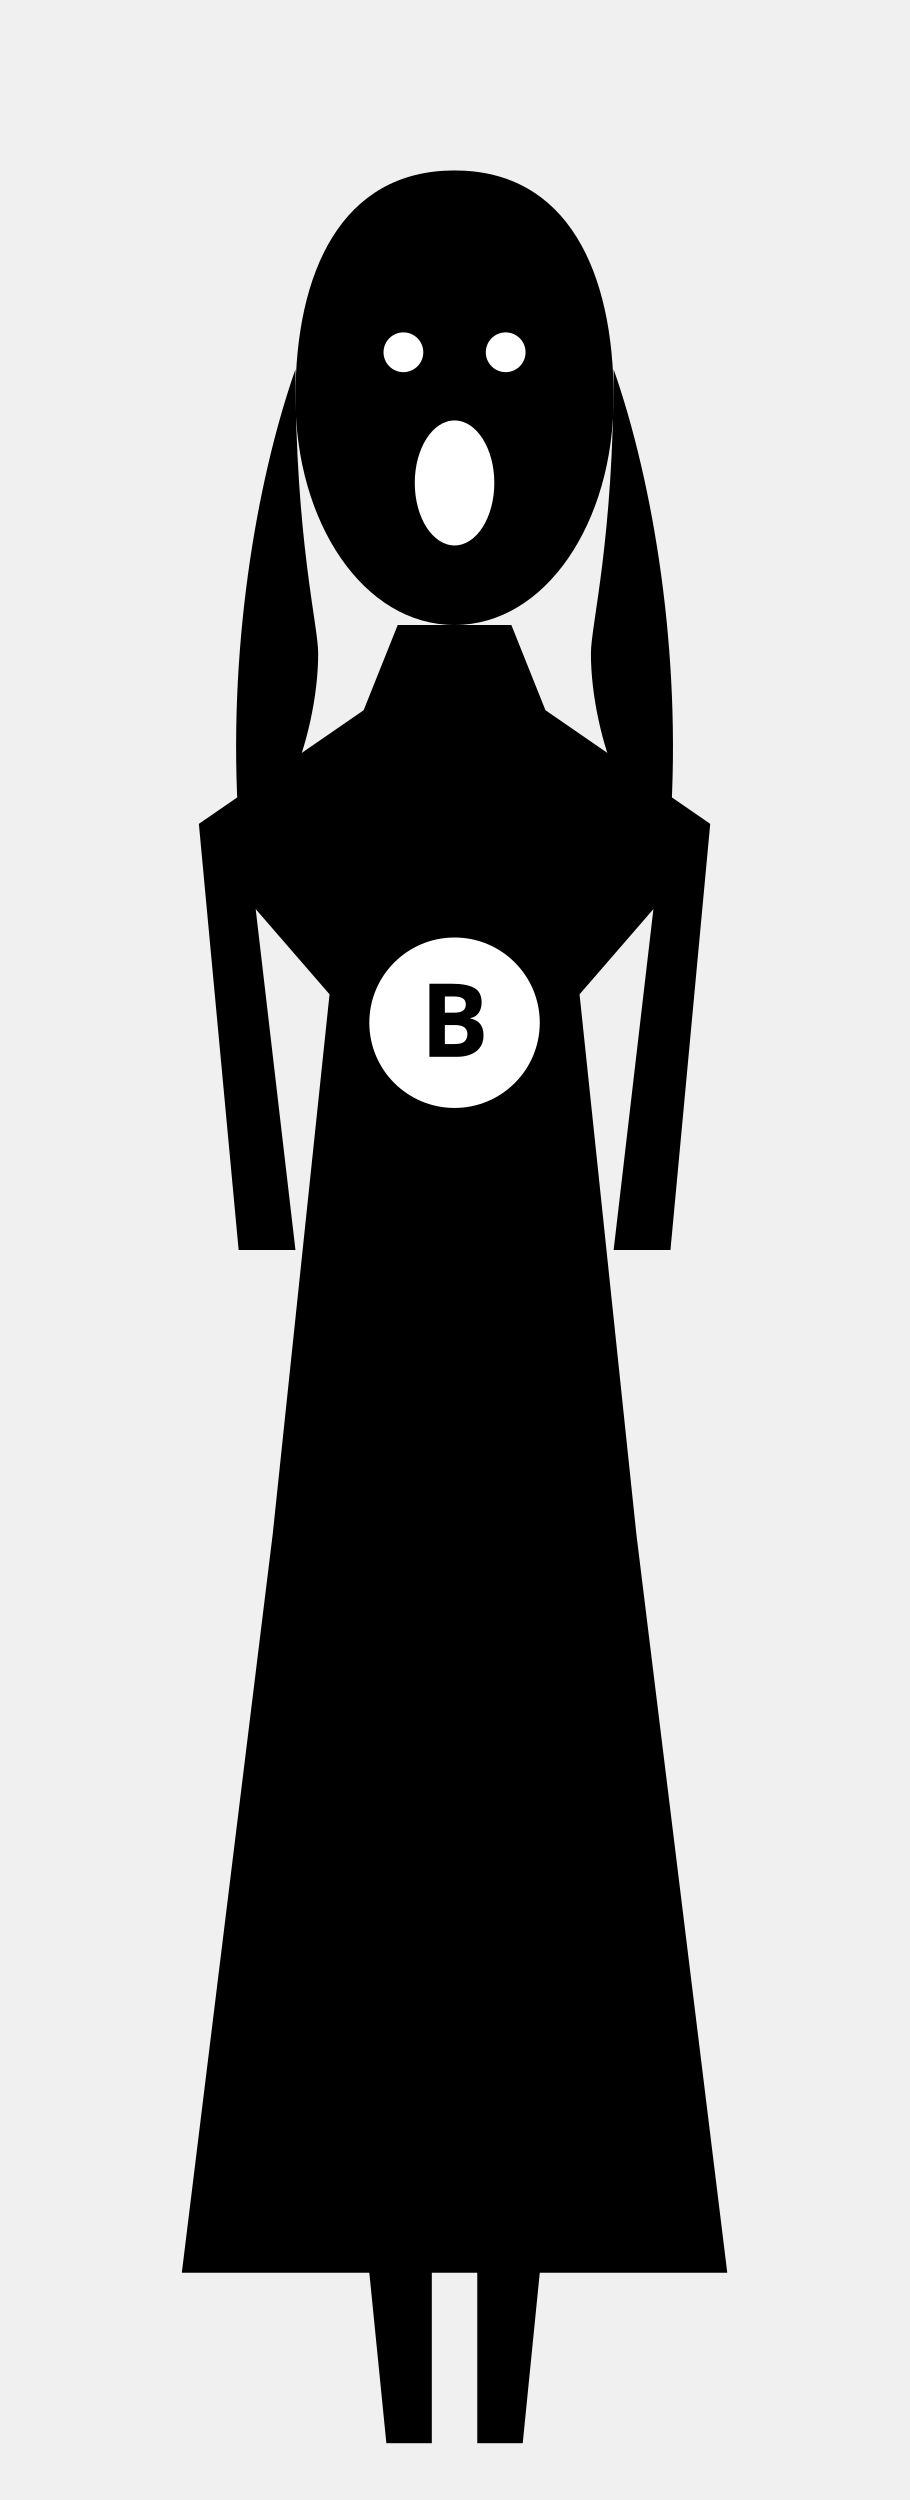
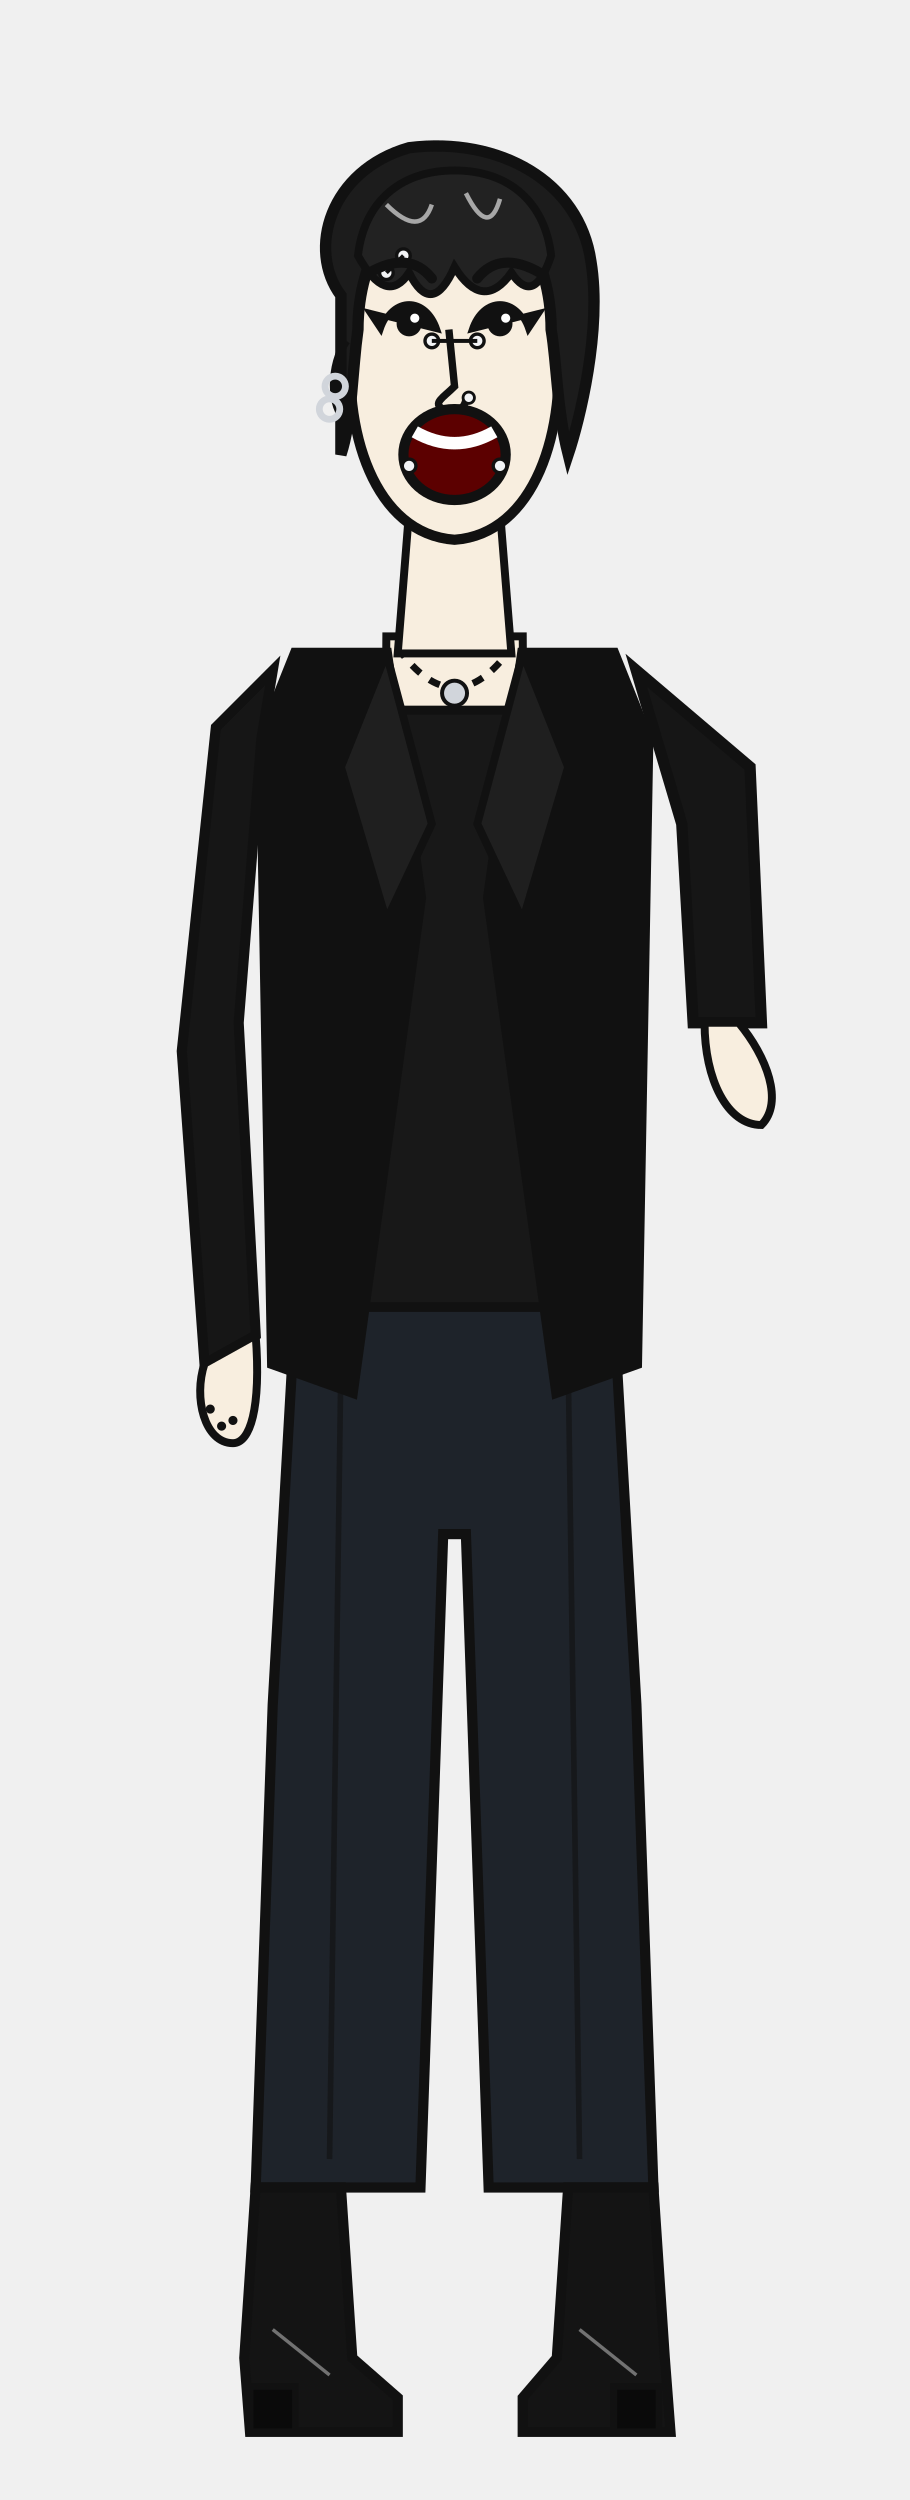
- <svg xmlns="http://www.w3.org/2000/svg" viewBox="0 0 160 440" width="160" height="440">
-   <path d="M80,30 C60,30 52,48 52,70 C52,92 64,110 80,110 C96,110 108,92 108,70 C108,48 100,30 80,30 Z" fill="#000000" />
-   <path d="M52,65 C45,85 40,115 42,145 C48,150 56,130 56,115 C56,110 52,95 52,65 Z" fill="#000000" />
-   <path d="M108,65 C115,85 120,115 118,145 C112,150 104,130 104,115 C104,110 108,95 108,65 Z" fill="#000000" />
-   <path d="M70,110 L90,110 L96,125 L125,145 L118,220 L108,220 L115,160 L102,175 L112,270 L128,400 L95,400 L92,430 L84,430 L84,400 L76,400 L76,430 L68,430 L65,400 L32,400 L48,270 L58,175 L45,160 L52,220 L42,220 L35,145 L64,125 Z" fill="#000000" />
-   <circle cx="80" cy="180" r="16" fill="#ffffff" stroke="#000000" stroke-width="2" />
-   <text x="80" y="186" font-family="sans-serif" font-size="18" font-weight="bold" fill="#000000" text-anchor="middle">B</text>
-   <circle cx="71" cy="62" r="3.5" fill="#ffffff" />
-   <circle cx="89" cy="62" r="3.5" fill="#ffffff" />
-   <ellipse cx="80" cy="85" rx="7" ry="11" fill="#ffffff" />
+ <svg xmlns="http://www.w3.org/2000/svg" viewBox="0 0 160 440" width="160" height="440" class="character-billi character-pose-shouting">
+   <path class="billi-pants" d="M 52 230 L 108 230 L 112 300 L 115 385 L 86 385 L 82 270 L 78 270 L 74 385 L 45 385 L 48 300 Z" fill="#1e232a" stroke="#111111" stroke-width="1.8" />
+   <line x1="60" y1="240" x2="58" y2="380" stroke="#111111" stroke-width="1.0" opacity="0.6" />
+   <line x1="100" y1="240" x2="102" y2="380" stroke="#111111" stroke-width="1.0" opacity="0.6" />
+   <path class="billi-boot-left" d="M 45 385 L 60 385 L 62 415 L 70 422 L 70 428 L 44 428 L 43 415 Z" fill="#141414" stroke="#111111" stroke-width="1.8" />
+   <rect x="44" y="420" width="8" height="8" fill="#0a0a0a" stroke="#111111" stroke-width="1.2" />
+   <line x1="48" y1="410" x2="58" y2="418" stroke="#ffffff" stroke-width="0.6" opacity="0.4" />
+   <path class="billi-boot-right" d="M 100 385 L 115 385 L 117 415 L 118 428 L 92 428 L 92 422 L 98 415 Z" fill="#141414" stroke="#111111" stroke-width="1.8" />
+   <rect x="108" y="420" width="8" height="8" fill="#0a0a0a" stroke="#111111" stroke-width="1.2" />
+   <line x1="102" y1="410" x2="112" y2="418" stroke="#ffffff" stroke-width="0.6" opacity="0.4" />
+   <path class="billi-skin-chest" d="M 68 112 L 92 112 C 92 125 94 140 80 148 C 66 140 68 125 68 112 Z" fill="#f8eedf" stroke="#111111" stroke-width="1.4" />
+   <g class="billi-tattoo-mariposa" transform="translate(80, 134) scale(0.7)">
+     <ellipse cx="0" cy="0" rx="2" ry="7" fill="#111111" />
+     <circle cx="0" cy="-8" r="1.8" fill="#111111" />
+     <path d="M 0 -9 Q -3 -13 -6 -12 M 0 -9 Q 3 -13 6 -12" fill="none" stroke="#111111" stroke-width="0.8" />
+     <path d="M -2 -4 C -12 -14 -22 -12 -24 -2 C -24 6 -14 8 -2 2 Z" fill="#1c1c1c" stroke="#111111" stroke-width="1.0" />
+     <path d="M 2 -4 C 12 -14 22 -12 24 -2 C 24 6 14 8 2 2 Z" fill="#1c1c1c" stroke="#111111" stroke-width="1.0" />
+     <line x1="-5" y1="-3" x2="-16" y2="-6" stroke="#ffffff" stroke-width="0.5" opacity="0.7" />
+     <line x1="-4" y1="0" x2="-14" y2="2" stroke="#ffffff" stroke-width="0.5" opacity="0.7" />
+     <line x1="5" y1="-3" x2="16" y2="-6" stroke="#ffffff" stroke-width="0.5" opacity="0.7" />
+     <line x1="4" y1="0" x2="14" y2="2" stroke="#ffffff" stroke-width="0.5" opacity="0.7" />
+     <path d="M -2 2 C -10 6 -14 14 -8 18 C -2 18 -1 10 -1 4 Z" fill="#1c1c1c" stroke="#111111" stroke-width="0.9" />
+     <path d="M 2 2 C 10 6 14 14 8 18 C 2 18 1 10 1 4 Z" fill="#1c1c1c" stroke="#111111" stroke-width="0.9" />
+   </g>
+   <path d="M 70 114 Q 80 128 90 114" fill="none" stroke="#111111" stroke-width="1.2" stroke-dasharray="2,2" />
+   <circle cx="80" cy="122" r="2.2" fill="#d1d5db" stroke="#111111" stroke-width="0.7" />
+   <path class="billi-shirt" d="M 64 125 L 96 125 L 98 230 L 62 230 Z" fill="#181818" stroke="#111111" stroke-width="1.6" />
+   <path class="billi-blazer-body" d="M 52 115 L 68 115 L 74 158 L 62 245 L 48 240 L 46 130 Z" fill="#111111" stroke="#111111" stroke-width="2.0" />
+   <path class="billi-blazer-body-right" d="M 108 115 L 92 115 L 86 158 L 98 245 L 112 240 L 114 130 Z" fill="#111111" stroke="#111111" stroke-width="2.0" />
+   <polygon points="68,115 76,145 68,162 60,135" fill="#1f1f1f" stroke="#111111" stroke-width="1.4" />
+   <polygon points="92,115 84,145 92,162 100,135" fill="#1f1f1f" stroke="#111111" stroke-width="1.4" />
+   <path class="billi-arm-left" d="M 48 118 L 38 128 L 32 185 L 36 240 L 45 235 L 42 180 L 46 130 Z" fill="#161616" stroke="#111111" stroke-width="1.8" />
+   <path class="billi-hand-left" d="M 36 240 C 34 246 36 254 41 254 C 44 254 46 248 45 235 Z" fill="#f8eedf" stroke="#111111" stroke-width="1.4" />
+   <circle cx="37" cy="248" r="0.8" fill="#111111" />
+   <circle cx="39" cy="251" r="0.8" fill="#111111" />
+   <circle cx="41" cy="250" r="0.8" fill="#111111" />
+   <path class="billi-arm-right" d="M 112 118 L 132 135 L 134 180 L 122 180 L 120 145 Z" fill="#161616" stroke="#111111" stroke-width="2.0" />
+   <path class="billi-hand-right-shouting" d="M 130 180 C 135 186 138 194 134 198 C 128 198 124 190 124 180 Z" fill="#f8eedf" stroke="#111111" stroke-width="1.4" />
+   <path class="billi-neck" d="M 72 90 L 88 90 L 90 115 L 70 115 Z" fill="#f8eedf" stroke="#111111" stroke-width="1.4" />
+   <path class="billi-face" d="M 62 58 C 60 76 66 94 80 95 C 94 94 100 76 98 58 C 98 42 90 35 80 35 C 70 35 62 42 62 58 Z" fill="#f8eedf" stroke="#111111" stroke-width="1.8" />
+   <path class="billi-hair-back" d="M 60 52 C 54 44 58 30 72 26 C 88 24 102 32 104 46 C 106 58 102 74 100 80 C 98 72 98 64 97 58 C 97 45 90 34 80 34 C 70 34 63 45 63 58 C 62 65 62 74 60 80 Z" fill="#1c1c1c" stroke="#111111" stroke-width="2.0" />
+   <path class="billi-hair-bangs" d="M 63 45 Q 68 54 72 48 Q 76 56 80 47 Q 85 55 90 48 Q 94 54 97 45 C 96 36 90 30 80 30 C 70 30 64 36 63 45 Z" fill="#222222" stroke="#111111" stroke-width="1.4" />
+   <path d="M 68 36 Q 74 42 76 36 M 82 34 Q 86 42 88 35" fill="none" stroke="#ffffff" stroke-width="0.8" opacity="0.6" />
+   <path d="M 61 60 C 58 64 58 72 61 74" fill="none" stroke="#111111" stroke-width="1.4" />
+   <circle cx="59" cy="68" r="1.8" fill="none" stroke="#d1d5db" stroke-width="1.2" />
+   <circle cx="58" cy="72" r="1.8" fill="none" stroke="#d1d5db" stroke-width="1.2" />
+   <circle class="piercing-eyebrow" cx="68" cy="48" r="1.2" fill="#f3f4f6" stroke="#111111" stroke-width="0.6" />
+   <circle class="piercing-eyebrow" cx="71" cy="45" r="1.2" fill="#f3f4f6" stroke="#111111" stroke-width="0.6" />
+   <line x1="68" y1="48" x2="71" y2="45" stroke="#111111" stroke-width="0.7" />
+   <circle class="piercing-bridge" cx="76" cy="60" r="1.2" fill="#f3f4f6" stroke="#111111" stroke-width="0.6" />
+   <circle class="piercing-bridge" cx="84" cy="60" r="1.2" fill="#f3f4f6" stroke="#111111" stroke-width="0.6" />
+   <line x1="76" y1="60" x2="84" y2="60" stroke="#111111" stroke-width="0.7" />
+   <path d="M 79 58 L 80 68 C 78 70 76 71 78 72 C 80 73 82 72 82 70" fill="none" stroke="#111111" stroke-width="1.3" />
+   <circle class="piercing-nostril" cx="82.5" cy="70" r="1.0" fill="#f3f4f6" stroke="#111111" stroke-width="0.5" />
+   <path d="M 65 48 Q 72 44 76 49" fill="none" stroke="#111111" stroke-width="1.8" stroke-linecap="round" />
+   <path d="M 84 49 Q 88 44 95 48" fill="none" stroke="#111111" stroke-width="1.8" stroke-linecap="round" />
+   <path class="eyeliner-left" d="M 67 58 C 69 52 75 52 77 58 L 65 55 Z" fill="#111111" stroke="#111111" stroke-width="1.0" />
+   <circle cx="72" cy="57" r="2.2" fill="#111111" />
+   <circle cx="73" cy="56" r="0.8" fill="#ffffff" />
+   <path class="eyeliner-right" d="M 83 58 C 85 52 91 52 93 58 L 95 55 Z" fill="#111111" stroke="#111111" stroke-width="1.0" />
+   <circle cx="88" cy="57" r="2.2" fill="#111111" />
+   <circle cx="89" cy="56" r="0.8" fill="#ffffff" />
+   <ellipse cx="80" cy="80" rx="9" ry="8" fill="#5c0000" stroke="#111111" stroke-width="1.8" />
+   <path d="M 73 76 Q 80 80 87 76" fill="none" stroke="#ffffff" stroke-width="2.2" />
+   <circle class="piercing-lip" cx="72" cy="82" r="1.2" fill="#f3f4f6" stroke="#111111" stroke-width="0.6" />
+   <circle class="piercing-lip" cx="88" cy="82" r="1.2" fill="#f3f4f6" stroke="#111111" stroke-width="0.6" />
</svg>
